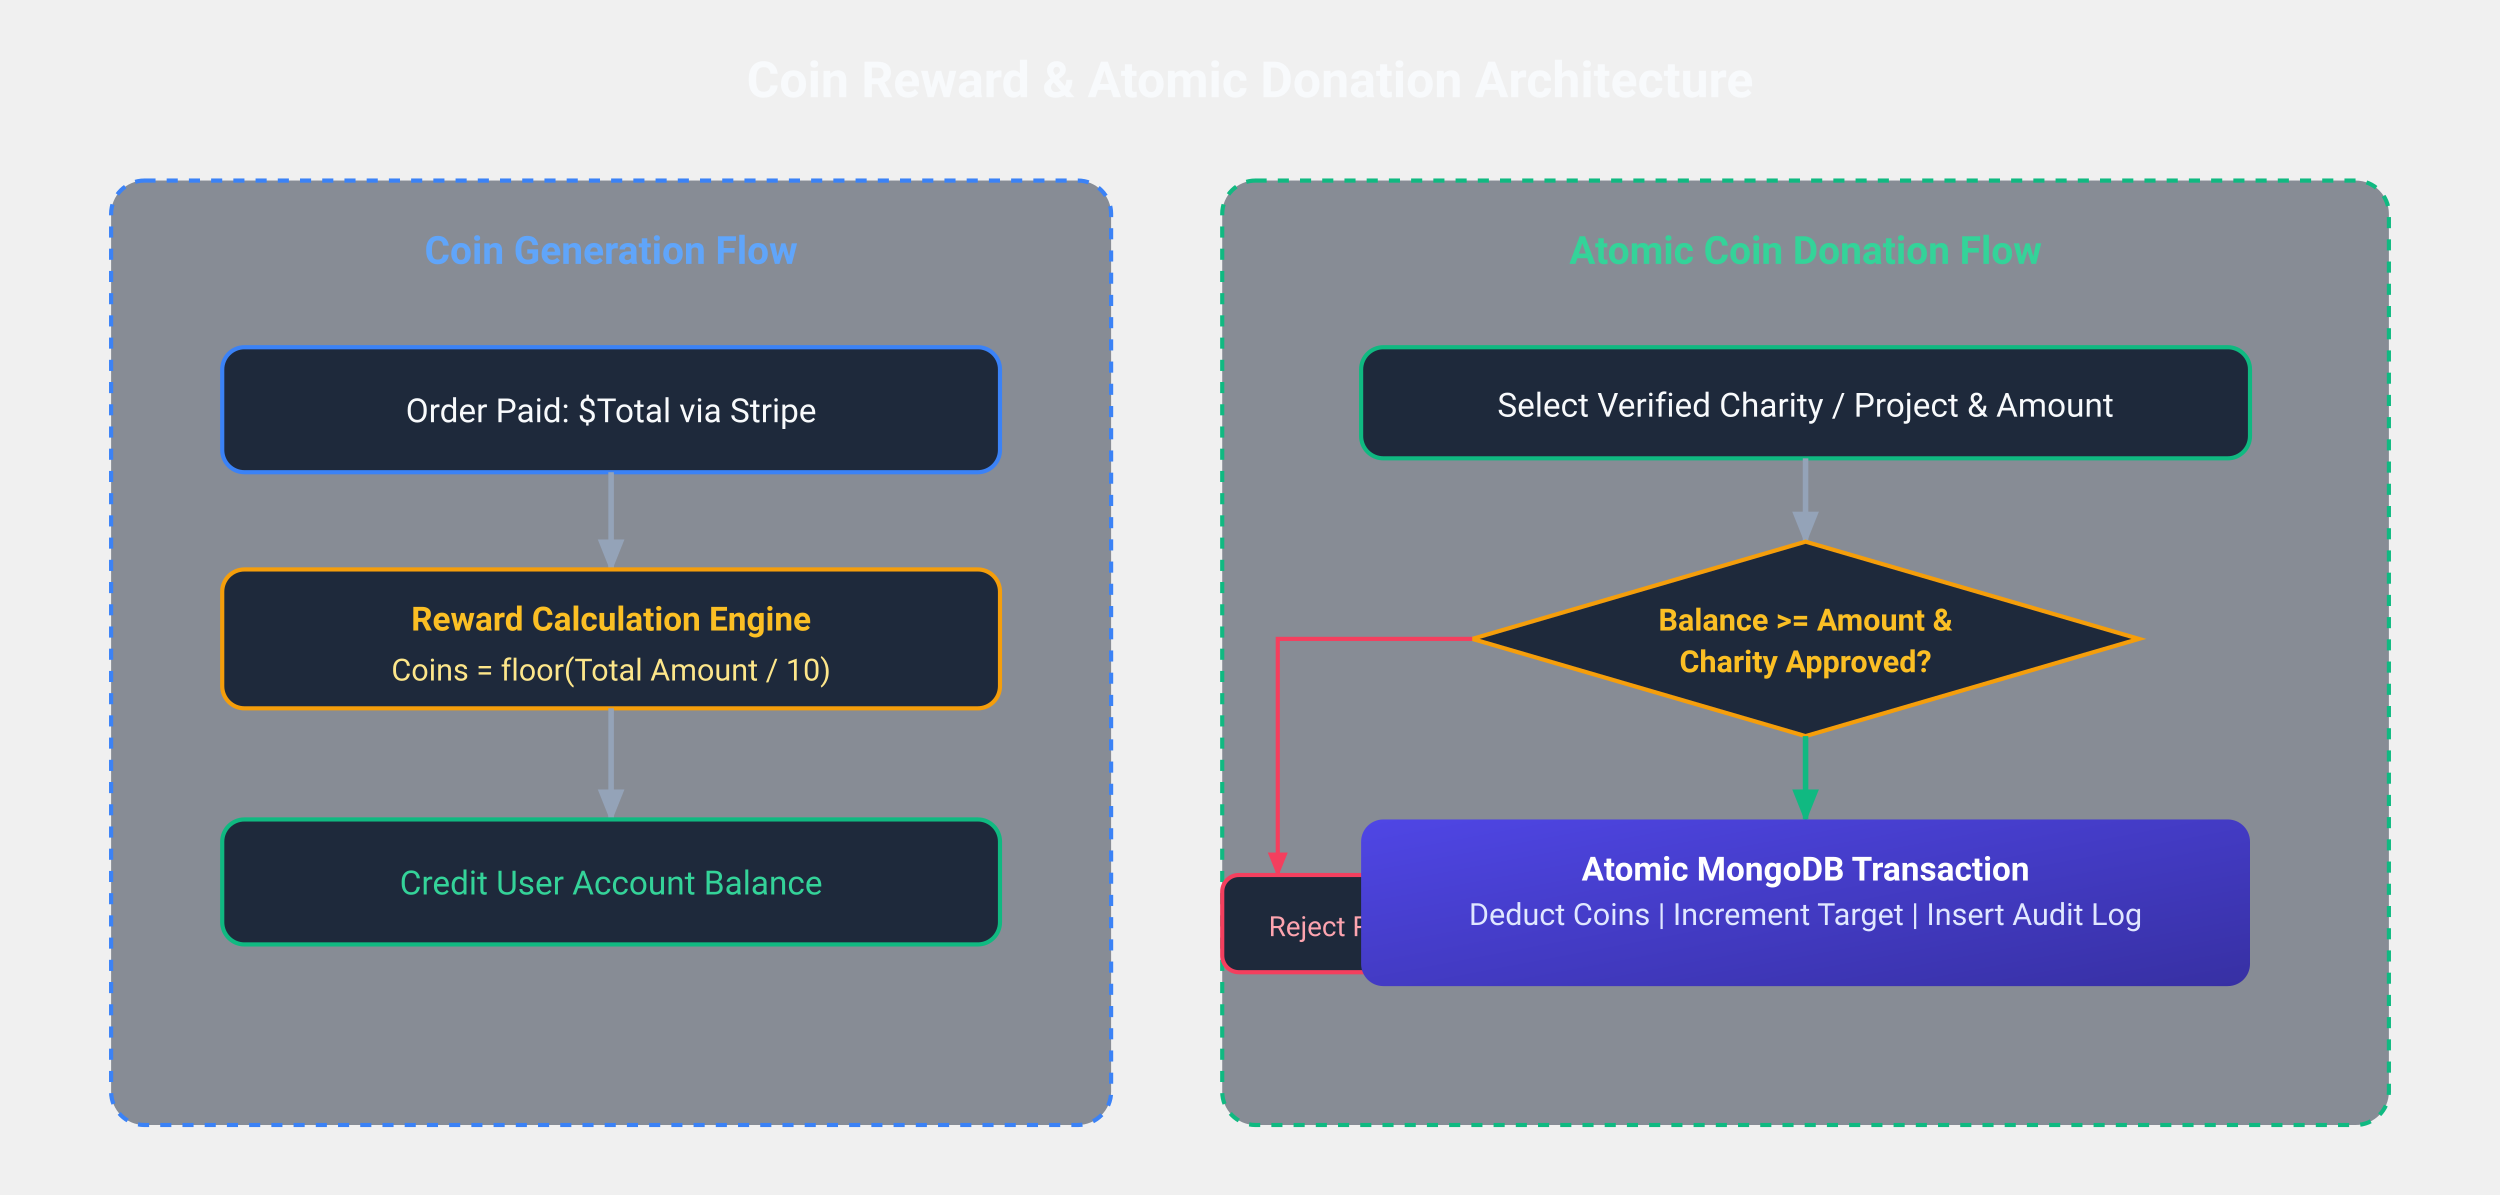
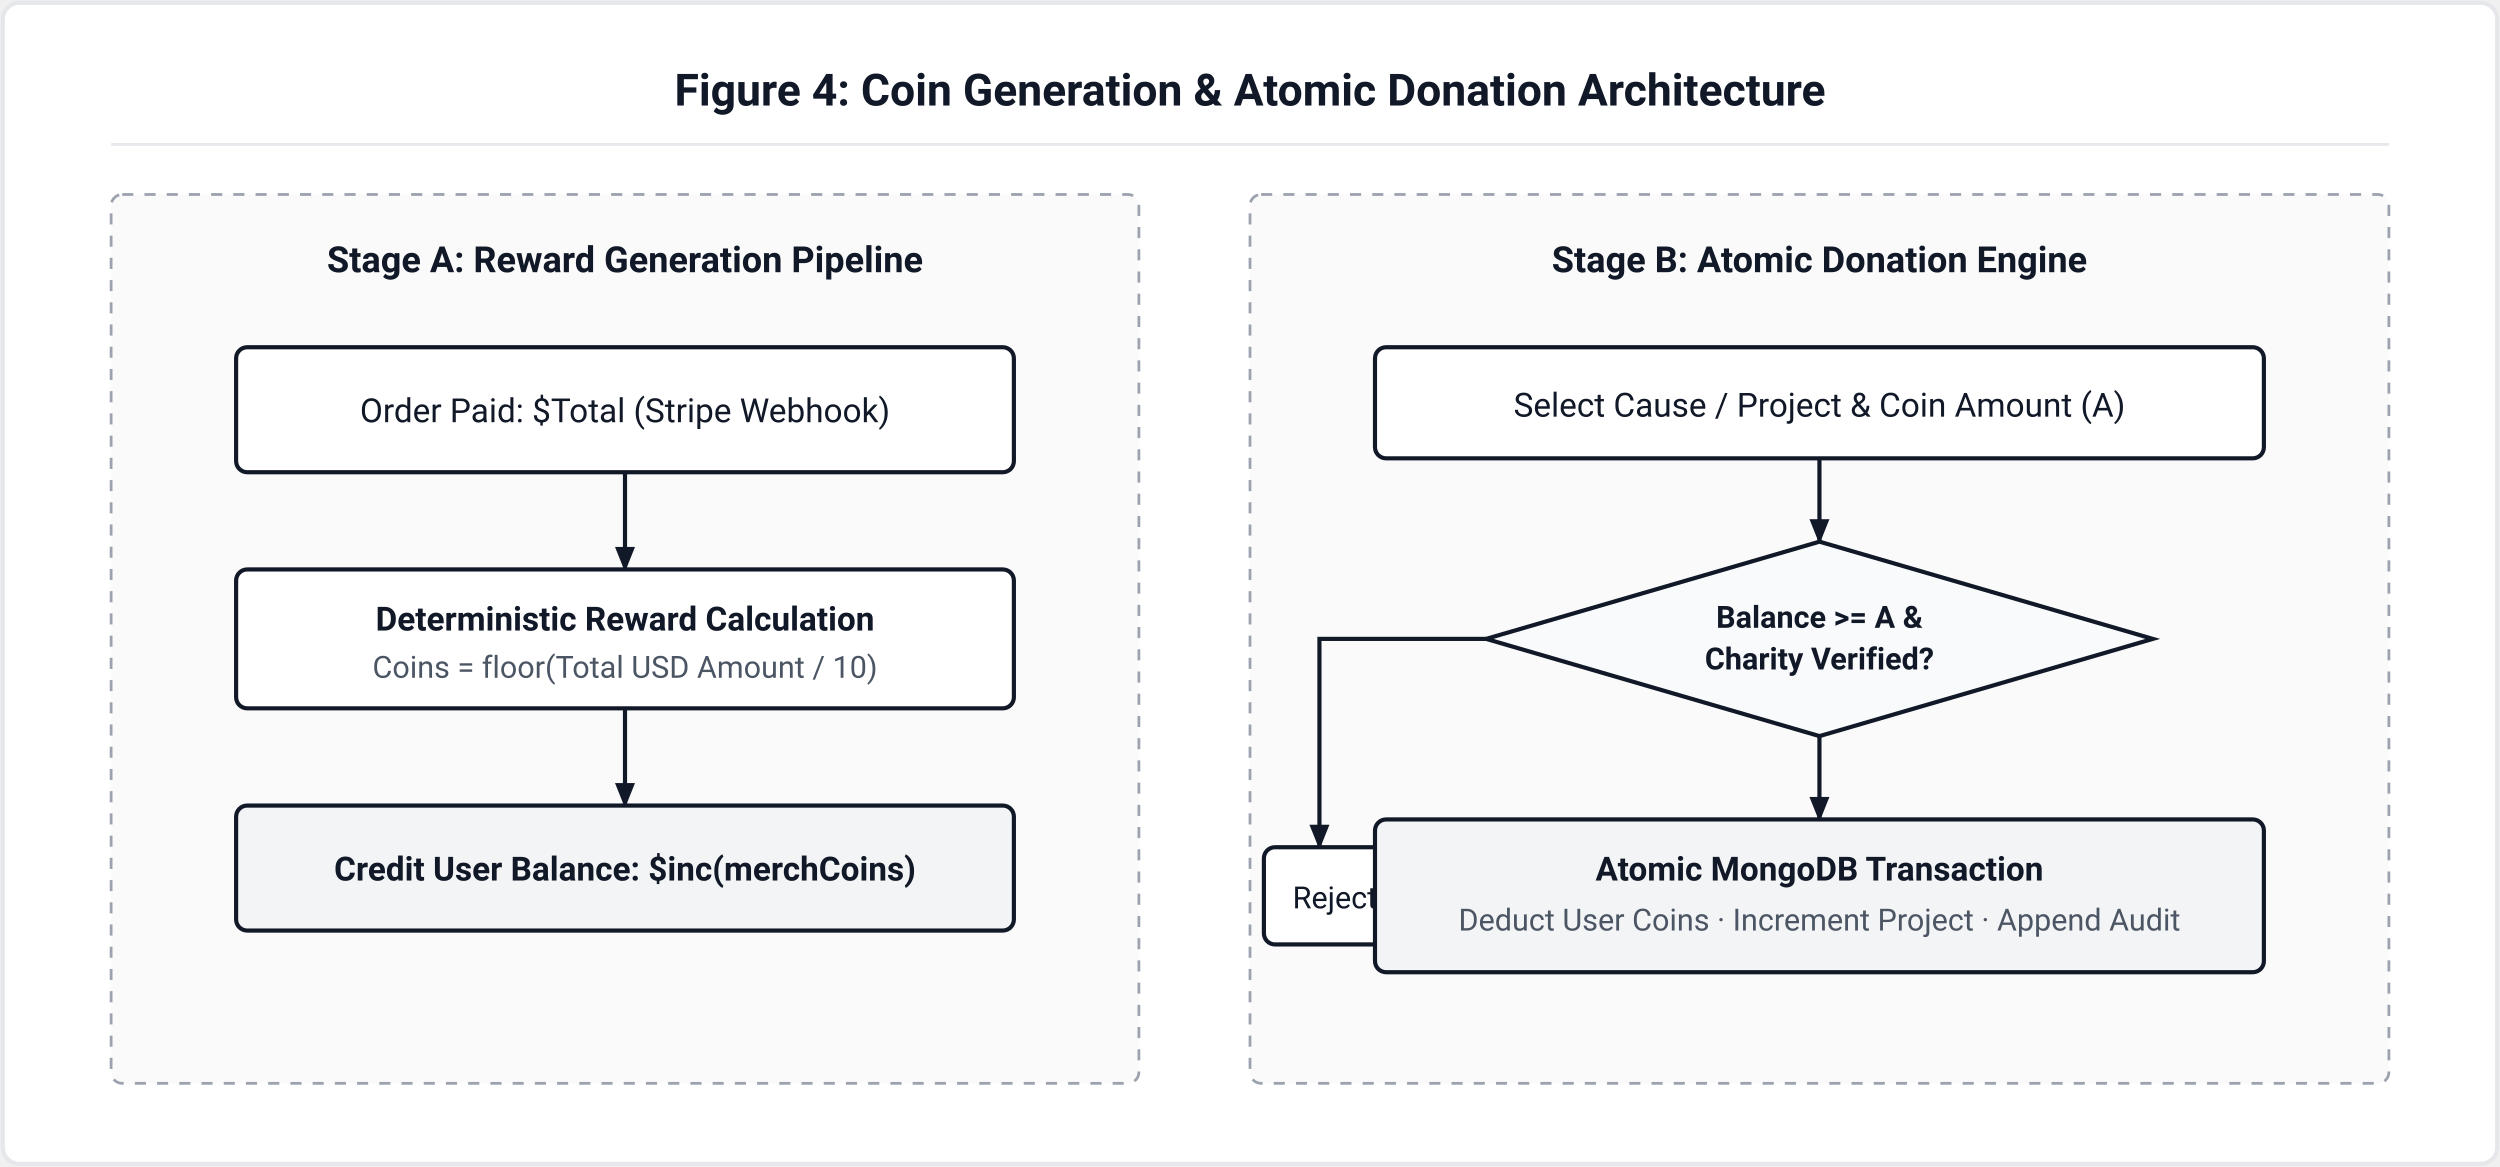
- <svg xmlns="http://www.w3.org/2000/svg" viewBox="0 0 900 430" width="100%" height="100%" style="background-color: #0f172a; font-family: -apple-system, BlinkMacSystemFont, 'Segoe UI', Roboto, Helvetica, Arial, sans-serif;">
+ <svg xmlns="http://www.w3.org/2000/svg" viewBox="0 0 900 420" width="100%" height="100%" style="background-color: #ffffff; font-family: -apple-system, BlinkMacSystemFont, 'Segoe UI', Roboto, 'Helvetica Neue', Arial, sans-serif;">
  <defs>
    <marker id="arrow" viewBox="0 0 10 10" refX="9" refY="5" markerWidth="6" markerHeight="6" orient="auto-start-reverse">
-       <path d="M 0 1 L 10 5 L 0 9 z" fill="#94a3b8" />
+       <path d="M 0 1 L 10 5 L 0 9 z" fill="#111827" />
    </marker>
-     <marker id="arrow-indigo" viewBox="0 0 10 10" refX="9" refY="5" markerWidth="6" markerHeight="6" orient="auto-start-reverse">
-       <path d="M 0 1 L 10 5 L 0 9 z" fill="#6366f1" />
-     </marker>
-     <marker id="arrow-emerald" viewBox="0 0 10 10" refX="9" refY="5" markerWidth="6" markerHeight="6" orient="auto-start-reverse">
-       <path d="M 0 1 L 10 5 L 0 9 z" fill="#10b981" />
-     </marker>
-     <marker id="arrow-rose" viewBox="0 0 10 10" refX="9" refY="5" markerWidth="6" markerHeight="6" orient="auto-start-reverse">
-       <path d="M 0 1 L 10 5 L 0 9 z" fill="#f43f5e" />
-     </marker>
-     <filter id="shadow" x="-5%" y="-5%" width="110%" height="110%">
-       <feDropShadow dx="0" dy="4" stdDeviation="6" flood-color="#000000" flood-opacity="0.25" />
-     </filter>
-     <linearGradient id="primaryGrad" x1="0%" y1="0%" x2="100%" y2="100%">
-       <stop offset="0%" stop-color="#4f46e5" />
-       <stop offset="100%" stop-color="#3730a3" />
-     </linearGradient>
-     <linearGradient id="cardGrad" x1="0%" y1="0%" x2="100%" y2="100%">
-       <stop offset="0%" stop-color="#1e293b" />
-       <stop offset="100%" stop-color="#0f172a" />
-     </linearGradient>
-     <linearGradient id="emeraldGrad" x1="0%" y1="0%" x2="100%" y2="100%">
-       <stop offset="0%" stop-color="#059669" />
-       <stop offset="100%" stop-color="#047857" />
-     </linearGradient>
-     <linearGradient id="amberGrad" x1="0%" y1="0%" x2="100%" y2="100%">
-       <stop offset="0%" stop-color="#d97706" />
-       <stop offset="100%" stop-color="#b45309" />
-     </linearGradient>
-     <linearGradient id="roseGrad" x1="0%" y1="0%" x2="100%" y2="100%">
-       <stop offset="0%" stop-color="#e11d48" />
-       <stop offset="100%" stop-color="#be123c" />
-     </linearGradient>
  </defs>
-   <text x="450" y="35" text-anchor="middle" fill="#f8fafc" font-size="18" font-weight="700">Coin Reward &amp; Atomic Donation Architecture</text>
-   <g transform="translate(40, 65)">
-     <rect width="360" height="340" rx="12" fill="#1e293b" fill-opacity="0.5" stroke="#3b82f6" stroke-dasharray="4,4" stroke-width="1.5" />
-     <text x="180" y="30" text-anchor="middle" fill="#60a5fa" font-size="14" font-weight="700">Coin Generation Flow</text>
-     <rect x="40" y="60" width="280" height="45" rx="8" fill="#1e293b" stroke="#3b82f6" stroke-width="1.5" />
-     <text x="180" y="87" text-anchor="middle" fill="#f8fafc" font-size="12">Order Paid: $Total via Stripe</text>
-     <path d="M 180 105 L 180 140" fill="none" stroke="#94a3b8" stroke-width="2" marker-end="url(#arrow)" />
-     <rect x="40" y="140" width="280" height="50" rx="8" fill="#1e293b" stroke="#f59e0b" stroke-width="1.5" />
-     <text x="180" y="162" text-anchor="middle" fill="#fbbf24" font-size="12" font-weight="600">Reward Calculation Engine</text>
-     <text x="180" y="180" text-anchor="middle" fill="#fde68a" font-size="11">Coins = floor(Total Amount / 10)</text>
-     <path d="M 180 190 L 180 230" fill="none" stroke="#94a3b8" stroke-width="2" marker-end="url(#arrow)" />
-     <rect x="40" y="230" width="280" height="45" rx="8" fill="#1e293b" stroke="#10b981" stroke-width="1.5" />
-     <text x="180" y="257" text-anchor="middle" fill="#34d399" font-size="12">Credit User Account Balance</text>
+   <rect x="1" y="1" width="898" height="418" rx="6" fill="#ffffff" stroke="#e5e7eb" stroke-width="1.5" />
+   <text x="450" y="38" text-anchor="middle" fill="#111827" font-size="16" font-weight="700">Figure 4: Coin Generation &amp; Atomic Donation Architecture</text>
+   <line x1="40" y1="52" x2="860" y2="52" stroke="#e5e7eb" stroke-width="1" />
+   <g transform="translate(40, 70)">
+     <rect width="370" height="320" rx="4" fill="#fafafa" stroke="#9ca3af" stroke-dasharray="4,4" stroke-width="1" />
+     <text x="185" y="28" text-anchor="middle" fill="#111827" font-size="13" font-weight="700">Stage A: Reward Generation Pipeline</text>
+     <rect x="45" y="55" width="280" height="45" rx="4" fill="#ffffff" stroke="#111827" stroke-width="1.5" />
+     <text x="185" y="82" text-anchor="middle" fill="#111827" font-size="12">Order Paid: $Total (Stripe Webhook)</text>
+     <path d="M 185 100 L 185 135" fill="none" stroke="#111827" stroke-width="1.5" marker-end="url(#arrow)" />
+     <rect x="45" y="135" width="280" height="50" rx="4" fill="#ffffff" stroke="#111827" stroke-width="1.5" />
+     <text x="185" y="157" text-anchor="middle" fill="#111827" font-size="12" font-weight="600">Deterministic Reward Calculation</text>
+     <text x="185" y="174" text-anchor="middle" fill="#4b5563" font-size="11">Coins = floor(Total USD Amount / 10)</text>
+     <path d="M 185 185 L 185 220" fill="none" stroke="#111827" stroke-width="1.5" marker-end="url(#arrow)" />
+     <rect x="45" y="220" width="280" height="45" rx="4" fill="#f3f4f6" stroke="#111827" stroke-width="1.5" />
+     <text x="185" y="247" text-anchor="middle" fill="#111827" font-size="12" font-weight="600">Credit User Balance: $inc(merchCoins)</text>
  </g>
-   <g transform="translate(440, 65)">
-     <rect width="420" height="340" rx="12" fill="#1e293b" fill-opacity="0.5" stroke="#10b981" stroke-dasharray="4,4" stroke-width="1.5" />
-     <text x="210" y="30" text-anchor="middle" fill="#34d399" font-size="14" font-weight="700">Atomic Coin Donation Flow</text>
-     <rect x="50" y="60" width="320" height="40" rx="8" fill="#1e293b" stroke="#10b981" stroke-width="1.5" />
-     <text x="210" y="85" text-anchor="middle" fill="#f8fafc" font-size="12">Select Verified Charity / Project &amp; Amount</text>
-     <path d="M 210 100 L 210 130" fill="none" stroke="#94a3b8" stroke-width="2" marker-end="url(#arrow)" />
-     <polygon points="210,130 330,165 210,200 90,165" fill="#1e293b" stroke="#f59e0b" stroke-width="1.5" />
-     <text x="210" y="162" text-anchor="middle" fill="#fbbf24" font-size="11" font-weight="600">Balance &gt;= Amount &amp;</text>
-     <text x="210" y="177" text-anchor="middle" fill="#fbbf24" font-size="11" font-weight="600">Charity Approved?</text>
-     <path d="M 90 165 L 20 165 L 20 250" fill="none" stroke="#f43f5e" stroke-width="1.5" marker-end="url(#arrow-rose)" />
-     <rect x="0" y="250" width="100" height="35" rx="6" fill="#1e293b" stroke="#f43f5e" stroke-width="1.5" />
-     <text x="50" y="272" text-anchor="middle" fill="#fda4af" font-size="10">Reject Request</text>
-     <path d="M 210 200 L 210 230" fill="none" stroke="#10b981" stroke-width="2" marker-end="url(#arrow-emerald)" />
-     <rect x="50" y="230" width="320" height="60" rx="8" fill="url(#primaryGrad)" />
-     <text x="210" y="252" text-anchor="middle" fill="#ffffff" font-size="12" font-weight="700">Atomic MongoDB Transaction</text>
-     <text x="210" y="268" text-anchor="middle" fill="#e0e7ff" font-size="11">Deduct Coins | Increment Target | Insert Audit Log</text>
+   <g transform="translate(450, 70)">
+     <rect width="410" height="320" rx="4" fill="#fafafa" stroke="#9ca3af" stroke-dasharray="4,4" stroke-width="1" />
+     <text x="205" y="28" text-anchor="middle" fill="#111827" font-size="13" font-weight="700">Stage B: Atomic Donation Engine</text>
+     <rect x="45" y="55" width="320" height="40" rx="4" fill="#ffffff" stroke="#111827" stroke-width="1.5" />
+     <text x="205" y="80" text-anchor="middle" fill="#111827" font-size="12">Select Cause / Project &amp; Coin Amount (A)</text>
+     <path d="M 205 95 L 205 125" fill="none" stroke="#111827" stroke-width="1.5" marker-end="url(#arrow)" />
+     <polygon points="205,125 325,160 205,195 85,160" fill="#f9fafb" stroke="#111827" stroke-width="1.5" />
+     <text x="205" y="156" text-anchor="middle" fill="#111827" font-size="11" font-weight="600">Balance &gt;= A &amp;</text>
+     <text x="205" y="171" text-anchor="middle" fill="#111827" font-size="11" font-weight="600">Charity Verified?</text>
+     <path d="M 85 160 L 25 160 L 25 235" fill="none" stroke="#111827" stroke-width="1.5" marker-end="url(#arrow)" />
+     <rect x="5" y="235" width="80" height="35" rx="4" fill="#ffffff" stroke="#111827" stroke-width="1.5" />
+     <text x="45" y="257" text-anchor="middle" fill="#111827" font-size="11">Reject (400)</text>
+     <path d="M 205 195 L 205 225" fill="none" stroke="#111827" stroke-width="1.5" marker-end="url(#arrow)" />
+     <rect x="45" y="225" width="320" height="55" rx="4" fill="#f3f4f6" stroke="#111827" stroke-width="1.5" />
+     <text x="205" y="247" text-anchor="middle" fill="#111827" font-size="12" font-weight="700">Atomic MongoDB Transaction</text>
+     <text x="205" y="265" text-anchor="middle" fill="#4b5563" font-size="11">Deduct User Coins · Increment Project · Append Audit</text>
  </g>
</svg>
